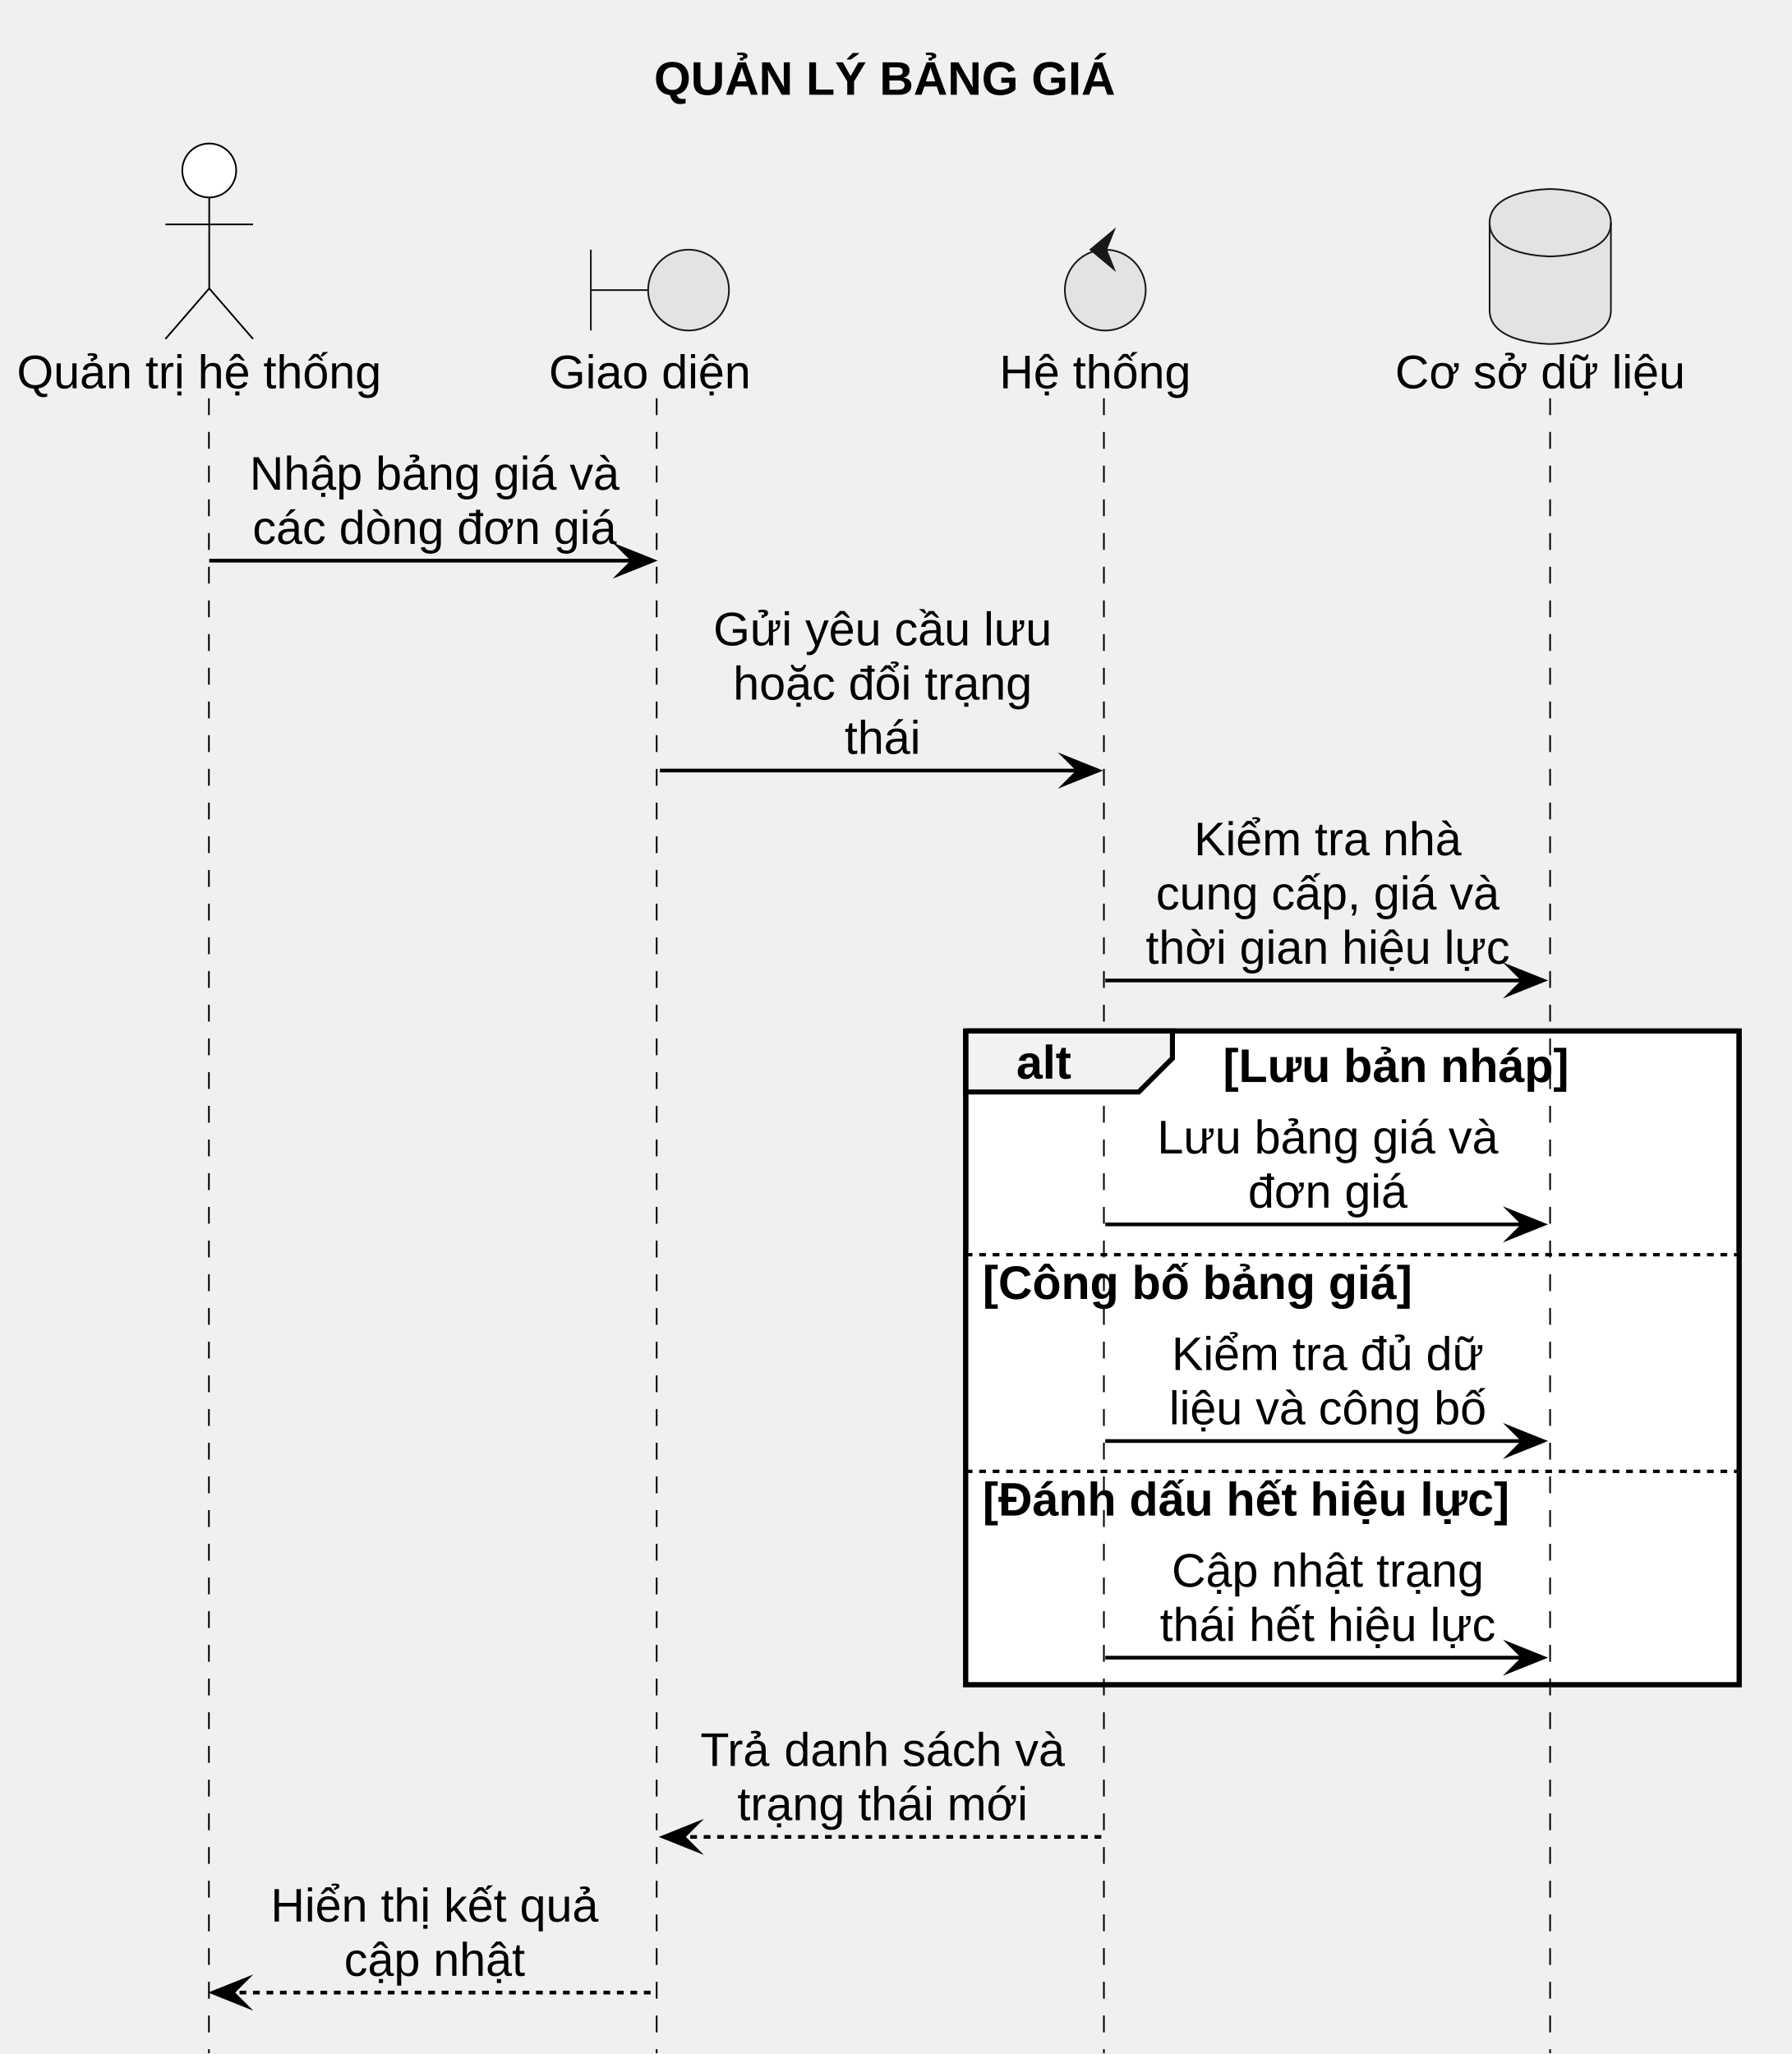
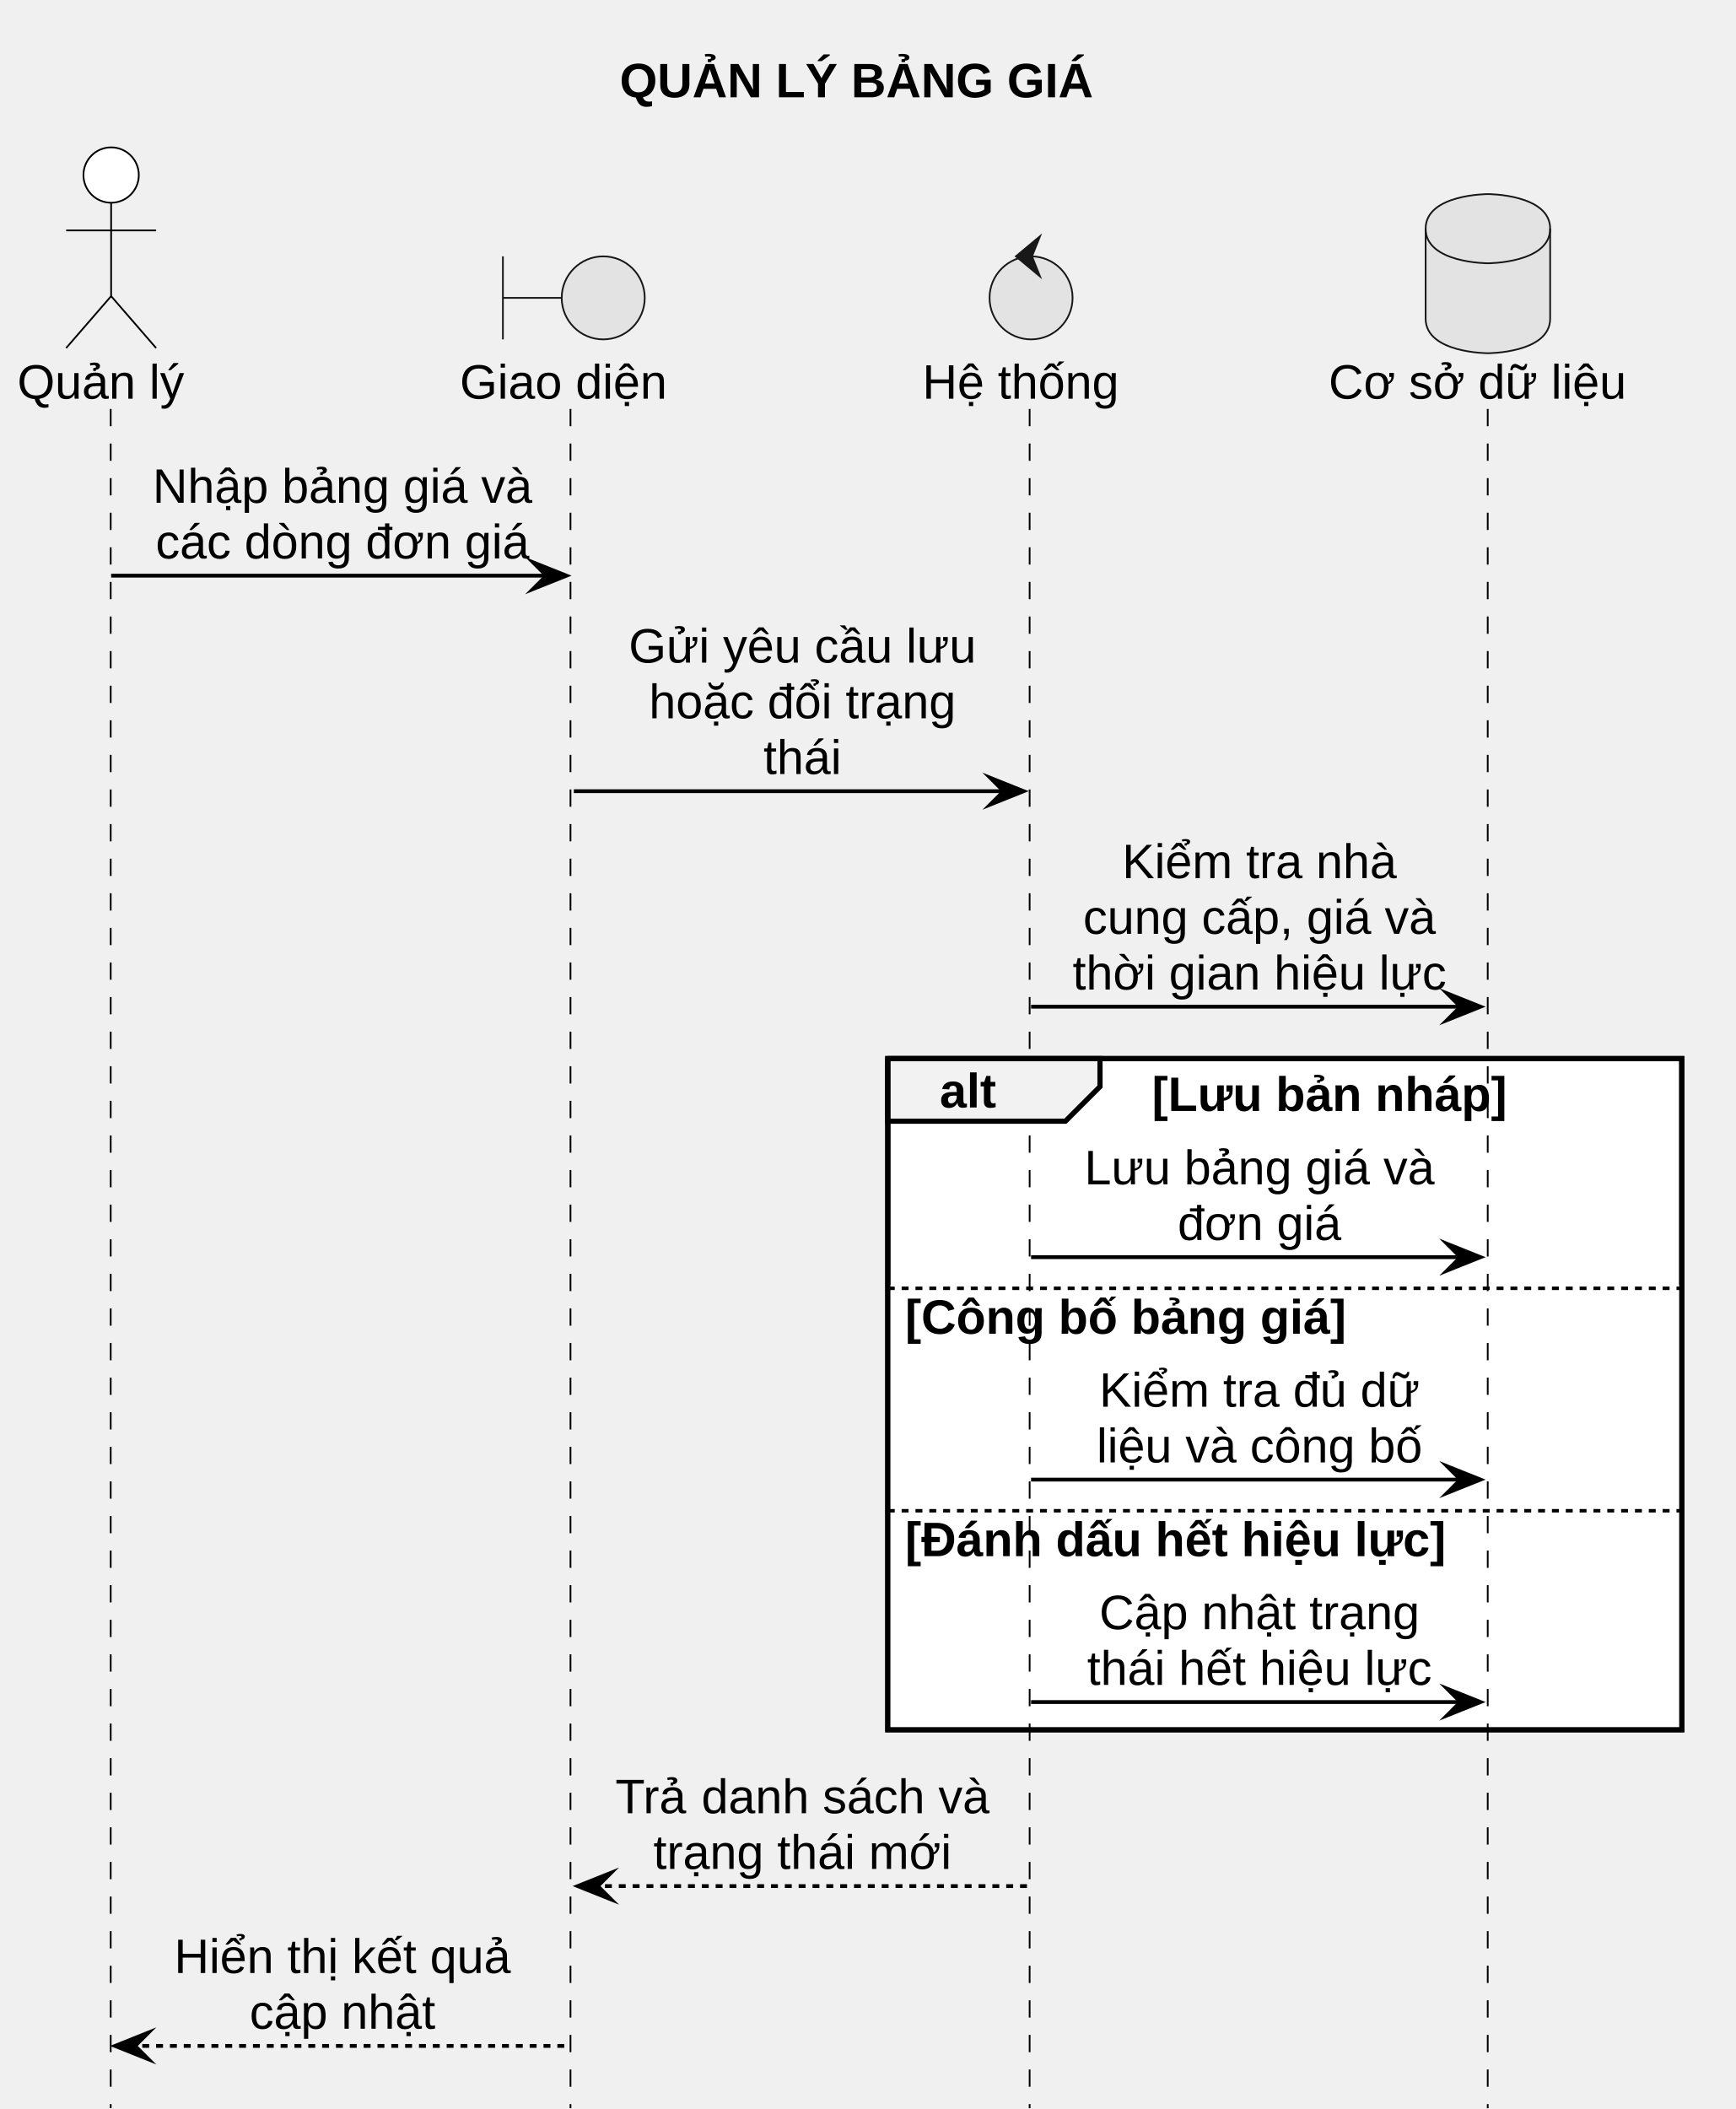
- <svg xmlns="http://www.w3.org/2000/svg" contentStyleType="text/css" data-diagram-type="SEQUENCE" height="1016.667px" preserveAspectRatio="none" style="width:886px;height:1016px;background:#FFFFFF;" version="1.1" viewBox="0 0 886 1016" width="886.667px" zoomAndPan="magnify">
+ <svg xmlns="http://www.w3.org/2000/svg" contentStyleType="text/css" data-diagram-type="SEQUENCE" height="1016.667px" preserveAspectRatio="none" style="width:836px;height:1016px;background:#FFFFFF;" version="1.1" viewBox="0 0 836 1016" width="836.667px" zoomAndPan="magnify">
  <defs />
  <g>
    <g class="title" data-source-line="2">
-       <text fill="#000000" font-family="Arial" font-size="23.333" font-weight="700" lengthAdjust="spacing" textLength="228.149" x="323.523" y="46.886">QUẢN LÝ BẢNG GIÁ</text>
+       <text fill="#000000" font-family="Arial" font-size="23.333" font-weight="700" lengthAdjust="spacing" textLength="228.149" x="298.549" y="46.886">QUẢN LÝ BẢNG GIÁ</text>
    </g>
-     <rect fill="#FFFFFF" height="323.31" style="stroke:#000000;stroke-width:2.5;" width="382.519" x="477.676" y="509.977" />
-     <rect fill="#FFFFFF" height="107.16" style="stroke:none;stroke-width:1.667;" width="382.519" x="477.676" y="618.968" />
-     <rect fill="#FFFFFF" height="107.16" style="stroke:none;stroke-width:1.667;" width="382.519" x="477.676" y="726.128" />
+     <rect fill="#FFFFFF" height="323.31" style="stroke:#000000;stroke-width:2.5;" width="382.519" x="427.728" y="509.977" />
+     <rect fill="#FFFFFF" height="107.16" style="stroke:none;stroke-width:1.667;" width="382.519" x="427.728" y="618.968" />
+     <rect fill="#FFFFFF" height="107.16" style="stroke:none;stroke-width:1.667;" width="382.519" x="427.728" y="726.128" />
    <g class="participant-lifeline" data-entity-uid="part1" data-qualified-name="Manager" data-source-line="4" id="part1-lifeline">
      <g>
-         <rect fill="#000000" fill-opacity="0" height="818.616" width="13.333" x="96.821" y="196.995" />
-         <line style="stroke:#000000;stroke-width:0.833;stroke-dasharray:8.333,8.333;" x1="103.333" x2="103.333" y1="196.995" y2="1015.612" />
+         <rect fill="#000000" fill-opacity="0" height="818.616" width="13.333" x="46.873" y="196.995" />
+         <line style="stroke:#000000;stroke-width:0.833;stroke-dasharray:8.333,8.333;" x1="53.333" x2="53.333" y1="196.995" y2="1015.612" />
      </g>
    </g>
    <g class="participant-lifeline" data-entity-uid="part2" data-qualified-name="UI" data-source-line="5" id="part2-lifeline">
      <g>
-         <rect fill="#000000" fill-opacity="0" height="818.616" width="13.333" x="319.74" y="196.995" />
-         <line style="stroke:#000000;stroke-width:0.833;stroke-dasharray:8.333,8.333;" x1="324.797" x2="324.797" y1="196.995" y2="1015.612" />
+         <rect fill="#000000" fill-opacity="0" height="818.616" width="13.333" x="269.792" y="196.995" />
+         <line style="stroke:#000000;stroke-width:0.833;stroke-dasharray:8.333,8.333;" x1="274.849" x2="274.849" y1="196.995" y2="1015.612" />
      </g>
    </g>
    <g class="participant-lifeline" data-entity-uid="part3" data-qualified-name="System" data-source-line="6" id="part3-lifeline">
      <g>
-         <rect fill="#000000" fill-opacity="0" height="818.616" width="13.333" x="540.026" y="196.995" />
-         <line style="stroke:#000000;stroke-width:0.833;stroke-dasharray:8.333,8.333;" x1="546.009" x2="546.009" y1="196.995" y2="1015.612" />
+         <rect fill="#000000" fill-opacity="0" height="818.616" width="13.333" x="490.078" y="196.995" />
+         <line style="stroke:#000000;stroke-width:0.833;stroke-dasharray:8.333,8.333;" x1="496.061" x2="496.061" y1="196.995" y2="1015.612" />
      </g>
    </g>
    <g class="participant-lifeline" data-entity-uid="part4" data-qualified-name="DB" data-source-line="7" id="part4-lifeline">
      <g>
-         <rect fill="#000000" fill-opacity="0" height="818.616" width="13.333" x="760.119" y="196.995" />
-         <line style="stroke:#000000;stroke-width:0.833;stroke-dasharray:8.333,8.333;" x1="766.709" x2="766.709" y1="196.995" y2="1015.612" />
+         <rect fill="#000000" fill-opacity="0" height="818.616" width="13.333" x="710.171" y="196.995" />
+         <line style="stroke:#000000;stroke-width:0.833;stroke-dasharray:8.333,8.333;" x1="716.761" x2="716.761" y1="196.995" y2="1015.612" />
      </g>
    </g>
    <g class="participant participant-head" data-entity-uid="part1" data-qualified-name="Manager" data-source-line="4" id="part1-head">
-       <text fill="#000000" font-family="Arial" font-size="23.333" lengthAdjust="spacing" textLength="180.309" x="8.333" y="192.051">Quản trị hệ thống</text>
-       <ellipse cx="103.488" cy="84.331" fill="#FFFFFF" rx="13.333" ry="13.333" style="stroke:#000000;stroke-width:0.833;" />
-       <path d="M103.488,97.664 L103.488,142.664 M81.821,110.998 L125.155,110.998 M103.488,142.664 L81.821,167.664 M103.488,142.664 L125.155,167.664" fill="none" style="stroke:#000000;stroke-width:0.833;" />
+       <text fill="#000000" font-family="Arial" font-size="23.333" lengthAdjust="spacing" textLength="80.413" x="8.333" y="192.051">Quản lý</text>
+       <ellipse cx="53.54" cy="84.331" fill="#FFFFFF" rx="13.333" ry="13.333" style="stroke:#000000;stroke-width:0.833;" />
+       <path d="M53.54,97.664 L53.54,142.664 M31.873,110.998 L75.207,110.998 M53.54,142.664 L31.873,167.664 M53.54,142.664 L75.207,167.664" fill="none" style="stroke:#000000;stroke-width:0.833;" />
    </g>
    <g class="participant participant-head" data-entity-uid="part2" data-qualified-name="UI" data-source-line="5" id="part2-head">
-       <text fill="#000000" font-family="Arial" font-size="23.333" lengthAdjust="spacing" textLength="99.884" x="271.464" y="192.051">Giao diện</text>
-       <path d="M292.24,123.498 L292.24,163.498 M292.24,143.498 L320.573,143.498" fill="none" style="stroke:#181818;stroke-width:0.833;" />
-       <ellipse cx="340.573" cy="143.498" fill="#E3E3E3" rx="20" ry="20" style="stroke:#181818;stroke-width:0.833;" />
+       <text fill="#000000" font-family="Arial" font-size="23.333" lengthAdjust="spacing" textLength="99.884" x="221.516" y="192.051">Giao diện</text>
+       <path d="M242.292,123.498 L242.292,163.498 M242.292,143.498 L270.625,143.498" fill="none" style="stroke:#181818;stroke-width:0.833;" />
+       <ellipse cx="290.625" cy="143.498" fill="#E3E3E3" rx="20" ry="20" style="stroke:#181818;stroke-width:0.833;" />
    </g>
    <g class="participant participant-head" data-entity-uid="part3" data-qualified-name="System" data-source-line="6" id="part3-head">
-       <text fill="#000000" font-family="Arial" font-size="23.333" lengthAdjust="spacing" textLength="94.701" x="494.342" y="192.051">Hệ thống</text>
-       <ellipse cx="546.693" cy="143.498" fill="#E3E3E3" rx="20" ry="20" style="stroke:#181818;stroke-width:0.833;" />
-       <polygon fill="#181818" points="540.026,123.498,550.026,115.164,546.693,123.498,550.026,131.831,540.026,123.498" style="stroke:#181818;stroke-width:1.667;stroke-linejoin:miter;stroke-miterlimit:10;" />
+       <text fill="#000000" font-family="Arial" font-size="23.333" lengthAdjust="spacing" textLength="94.701" x="444.394" y="192.051">Hệ thống</text>
+       <ellipse cx="496.745" cy="143.498" fill="#E3E3E3" rx="20" ry="20" style="stroke:#181818;stroke-width:0.833;" />
+       <polygon fill="#181818" points="490.078,123.498,500.078,115.164,496.745,123.498,500.078,131.831,490.078,123.498" style="stroke:#181818;stroke-width:1.667;stroke-linejoin:miter;stroke-miterlimit:10;" />
    </g>
    <g class="participant participant-head" data-entity-uid="part4" data-qualified-name="DB" data-source-line="7" id="part4-head">
-       <text fill="#000000" font-family="Arial" font-size="23.333" lengthAdjust="spacing" textLength="143.486" x="690.042" y="192.051">Cơ sở dữ liệu</text>
-       <path d="M736.785,110.164 C736.785,93.498 766.785,93.498 766.785,93.498 C766.785,93.498 796.785,93.498 796.785,110.164 L796.785,153.498 C796.785,170.164 766.785,170.164 766.785,170.164 C766.785,170.164 736.785,170.164 736.785,153.498 L736.785,110.164" fill="#E3E3E3" style="stroke:#181818;stroke-width:0.833;" />
-       <path d="M736.785,110.164 C736.785,126.831 766.785,126.831 766.785,126.831 C766.785,126.831 796.785,126.831 796.785,110.164" fill="none" style="stroke:#181818;stroke-width:0.833;" />
+       <text fill="#000000" font-family="Arial" font-size="23.333" lengthAdjust="spacing" textLength="143.486" x="640.094" y="192.051">Cơ sở dữ liệu</text>
+       <path d="M686.838,110.164 C686.838,93.498 716.838,93.498 716.838,93.498 C716.838,93.498 746.838,93.498 746.838,110.164 L746.838,153.498 C746.838,170.164 716.838,170.164 716.838,170.164 C716.838,170.164 686.838,170.164 686.838,153.498 L686.838,110.164" fill="#E3E3E3" style="stroke:#181818;stroke-width:0.833;" />
+       <path d="M686.838,110.164 C686.838,126.831 716.838,126.831 716.838,126.831 C716.838,126.831 746.838,126.831 746.838,110.164" fill="none" style="stroke:#181818;stroke-width:0.833;" />
    </g>
    <g class="message" data-entity-1="part1" data-entity-2="part2" data-source-line="9" id="msg1">
-       <polygon fill="#000000" points="306.406,270.658,323.073,277.324,306.406,283.991,313.073,277.324" style="stroke:#000000;stroke-width:1.667;stroke-linejoin:miter;stroke-miterlimit:10;" />
-       <line style="stroke:#000000;stroke-width:1.833;" x1="103.488" x2="316.406" y1="277.324" y2="277.324" />
-       <text fill="#000000" font-family="Arial" font-size="23.333" lengthAdjust="spacing" textLength="55.781" x="123.488" y="242.215">Nhập</text>
-       <text fill="#000000" font-family="Arial" font-size="23.333" lengthAdjust="spacing" textLength="6.483" x="179.269" y="242.215"> </text>
-       <text fill="#000000" font-family="Arial" font-size="23.333" lengthAdjust="spacing" textLength="51.908" x="185.752" y="242.215">bảng</text>
-       <text fill="#000000" font-family="Arial" font-size="23.333" lengthAdjust="spacing" textLength="6.483" x="237.66" y="242.215"> </text>
-       <text fill="#000000" font-family="Arial" font-size="23.333" lengthAdjust="spacing" textLength="31.138" x="244.142" y="242.215">giá</text>
-       <text fill="#000000" font-family="Arial" font-size="23.333" lengthAdjust="spacing" textLength="6.483" x="275.28" y="242.215"> </text>
-       <text fill="#000000" font-family="Arial" font-size="23.333" lengthAdjust="spacing" textLength="24.644" x="281.763" y="242.215">và</text>
-       <text fill="#000000" font-family="Arial" font-size="23.333" lengthAdjust="spacing" textLength="36.31" x="124.918" y="269.046">các</text>
-       <text fill="#000000" font-family="Arial" font-size="23.333" lengthAdjust="spacing" textLength="6.483" x="161.228" y="269.046"> </text>
-       <text fill="#000000" font-family="Arial" font-size="23.333" lengthAdjust="spacing" textLength="51.908" x="167.711" y="269.046">dòng</text>
-       <text fill="#000000" font-family="Arial" font-size="23.333" lengthAdjust="spacing" textLength="6.483" x="219.618" y="269.046"> </text>
-       <text fill="#000000" font-family="Arial" font-size="23.333" lengthAdjust="spacing" textLength="41.255" x="226.101" y="269.046">đơn</text>
-       <text fill="#000000" font-family="Arial" font-size="23.333" lengthAdjust="spacing" textLength="6.483" x="267.356" y="269.046"> </text>
-       <text fill="#000000" font-family="Arial" font-size="23.333" lengthAdjust="spacing" textLength="31.138" x="273.839" y="269.046">giá</text>
+       <polygon fill="#000000" points="256.458,270.658,273.125,277.324,256.458,283.991,263.125,277.324" style="stroke:#000000;stroke-width:1.667;stroke-linejoin:miter;stroke-miterlimit:10;" />
+       <line style="stroke:#000000;stroke-width:1.833;" x1="53.54" x2="266.458" y1="277.324" y2="277.324" />
+       <text fill="#000000" font-family="Arial" font-size="23.333" lengthAdjust="spacing" textLength="55.781" x="73.54" y="242.215">Nhập</text>
+       <text fill="#000000" font-family="Arial" font-size="23.333" lengthAdjust="spacing" textLength="6.483" x="129.321" y="242.215"> </text>
+       <text fill="#000000" font-family="Arial" font-size="23.333" lengthAdjust="spacing" textLength="51.908" x="135.804" y="242.215">bảng</text>
+       <text fill="#000000" font-family="Arial" font-size="23.333" lengthAdjust="spacing" textLength="6.483" x="187.712" y="242.215"> </text>
+       <text fill="#000000" font-family="Arial" font-size="23.333" lengthAdjust="spacing" textLength="31.138" x="194.194" y="242.215">giá</text>
+       <text fill="#000000" font-family="Arial" font-size="23.333" lengthAdjust="spacing" textLength="6.483" x="225.332" y="242.215"> </text>
+       <text fill="#000000" font-family="Arial" font-size="23.333" lengthAdjust="spacing" textLength="24.644" x="231.815" y="242.215">và</text>
+       <text fill="#000000" font-family="Arial" font-size="23.333" lengthAdjust="spacing" textLength="36.31" x="74.97" y="269.046">các</text>
+       <text fill="#000000" font-family="Arial" font-size="23.333" lengthAdjust="spacing" textLength="6.483" x="111.28" y="269.046"> </text>
+       <text fill="#000000" font-family="Arial" font-size="23.333" lengthAdjust="spacing" textLength="51.908" x="117.763" y="269.046">dòng</text>
+       <text fill="#000000" font-family="Arial" font-size="23.333" lengthAdjust="spacing" textLength="6.483" x="169.67" y="269.046"> </text>
+       <text fill="#000000" font-family="Arial" font-size="23.333" lengthAdjust="spacing" textLength="41.255" x="176.153" y="269.046">đơn</text>
+       <text fill="#000000" font-family="Arial" font-size="23.333" lengthAdjust="spacing" textLength="6.483" x="217.408" y="269.046"> </text>
+       <text fill="#000000" font-family="Arial" font-size="23.333" lengthAdjust="spacing" textLength="31.138" x="223.891" y="269.046">giá</text>
    </g>
    <g class="message" data-entity-1="part2" data-entity-2="part3" data-source-line="10" id="msg2">
-       <polygon fill="#000000" points="526.693,374.484,543.359,381.151,526.693,387.817,533.359,381.151" style="stroke:#000000;stroke-width:1.667;stroke-linejoin:miter;stroke-miterlimit:10;" />
-       <line style="stroke:#000000;stroke-width:1.833;" x1="326.406" x2="536.693" y1="381.151" y2="381.151" />
-       <text fill="#000000" font-family="Arial" font-size="23.333" lengthAdjust="spacing" textLength="38.953" x="352.838" y="319.211">Gửi</text>
-       <text fill="#000000" font-family="Arial" font-size="23.333" lengthAdjust="spacing" textLength="6.483" x="391.791" y="319.211"> </text>
-       <text fill="#000000" font-family="Arial" font-size="23.333" lengthAdjust="spacing" textLength="37.62" x="398.274" y="319.211">yêu</text>
-       <text fill="#000000" font-family="Arial" font-size="23.333" lengthAdjust="spacing" textLength="6.483" x="435.894" y="319.211"> </text>
-       <text fill="#000000" font-family="Arial" font-size="23.333" lengthAdjust="spacing" textLength="37.62" x="442.377" y="319.211">cầu</text>
-       <text fill="#000000" font-family="Arial" font-size="23.333" lengthAdjust="spacing" textLength="6.483" x="479.998" y="319.211"> </text>
-       <text fill="#000000" font-family="Arial" font-size="23.333" lengthAdjust="spacing" textLength="33.781" x="486.48" y="319.211">lưu</text>
-       <text fill="#000000" font-family="Arial" font-size="23.333" lengthAdjust="spacing" textLength="50.597" x="362.607" y="346.042">hoặc</text>
-       <text fill="#000000" font-family="Arial" font-size="23.333" lengthAdjust="spacing" textLength="6.483" x="413.205" y="346.042"> </text>
-       <text fill="#000000" font-family="Arial" font-size="23.333" lengthAdjust="spacing" textLength="31.138" x="419.688" y="346.042">đổi</text>
-       <text fill="#000000" font-family="Arial" font-size="23.333" lengthAdjust="spacing" textLength="6.483" x="450.825" y="346.042"> </text>
-       <text fill="#000000" font-family="Arial" font-size="23.333" lengthAdjust="spacing" textLength="53.184" x="457.308" y="346.042">trạng</text>
-       <text fill="#000000" font-family="Arial" font-size="23.333" lengthAdjust="spacing" textLength="37.62" x="417.739" y="372.873">thái</text>
+       <polygon fill="#000000" points="476.745,374.484,493.411,381.151,476.745,387.817,483.411,381.151" style="stroke:#000000;stroke-width:1.667;stroke-linejoin:miter;stroke-miterlimit:10;" />
+       <line style="stroke:#000000;stroke-width:1.833;" x1="276.458" x2="486.745" y1="381.151" y2="381.151" />
+       <text fill="#000000" font-family="Arial" font-size="23.333" lengthAdjust="spacing" textLength="38.953" x="302.89" y="319.211">Gửi</text>
+       <text fill="#000000" font-family="Arial" font-size="23.333" lengthAdjust="spacing" textLength="6.483" x="341.843" y="319.211"> </text>
+       <text fill="#000000" font-family="Arial" font-size="23.333" lengthAdjust="spacing" textLength="37.62" x="348.326" y="319.211">yêu</text>
+       <text fill="#000000" font-family="Arial" font-size="23.333" lengthAdjust="spacing" textLength="6.483" x="385.947" y="319.211"> </text>
+       <text fill="#000000" font-family="Arial" font-size="23.333" lengthAdjust="spacing" textLength="37.62" x="392.429" y="319.211">cầu</text>
+       <text fill="#000000" font-family="Arial" font-size="23.333" lengthAdjust="spacing" textLength="6.483" x="430.05" y="319.211"> </text>
+       <text fill="#000000" font-family="Arial" font-size="23.333" lengthAdjust="spacing" textLength="33.781" x="436.532" y="319.211">lưu</text>
+       <text fill="#000000" font-family="Arial" font-size="23.333" lengthAdjust="spacing" textLength="50.597" x="312.659" y="346.042">hoặc</text>
+       <text fill="#000000" font-family="Arial" font-size="23.333" lengthAdjust="spacing" textLength="6.483" x="363.257" y="346.042"> </text>
+       <text fill="#000000" font-family="Arial" font-size="23.333" lengthAdjust="spacing" textLength="31.138" x="369.74" y="346.042">đổi</text>
+       <text fill="#000000" font-family="Arial" font-size="23.333" lengthAdjust="spacing" textLength="6.483" x="400.877" y="346.042"> </text>
+       <text fill="#000000" font-family="Arial" font-size="23.333" lengthAdjust="spacing" textLength="53.184" x="407.36" y="346.042">trạng</text>
+       <text fill="#000000" font-family="Arial" font-size="23.333" lengthAdjust="spacing" textLength="37.62" x="367.791" y="372.873">thái</text>
    </g>
    <g class="message" data-entity-1="part3" data-entity-2="part4" data-source-line="11" id="msg3">
-       <polygon fill="#000000" points="746.785,478.31,763.452,484.977,746.785,491.644,753.452,484.977" style="stroke:#000000;stroke-width:1.667;stroke-linejoin:miter;stroke-miterlimit:10;" />
-       <line style="stroke:#000000;stroke-width:1.833;" x1="546.693" x2="756.785" y1="484.977" y2="484.977" />
-       <text fill="#000000" font-family="Arial" font-size="23.333" lengthAdjust="spacing" textLength="53.161" x="590.596" y="423.037">Kiểm</text>
-       <text fill="#000000" font-family="Arial" font-size="23.333" lengthAdjust="spacing" textLength="6.483" x="643.756" y="423.037"> </text>
-       <text fill="#000000" font-family="Arial" font-size="23.333" lengthAdjust="spacing" textLength="27.23" x="650.239" y="423.037">tra</text>
-       <text fill="#000000" font-family="Arial" font-size="23.333" lengthAdjust="spacing" textLength="6.483" x="677.469" y="423.037"> </text>
-       <text fill="#000000" font-family="Arial" font-size="23.333" lengthAdjust="spacing" textLength="38.931" x="683.952" y="423.037">nhà</text>
-       <text fill="#000000" font-family="Arial" font-size="23.333" lengthAdjust="spacing" textLength="50.597" x="571.774" y="449.868">cung</text>
-       <text fill="#000000" font-family="Arial" font-size="23.333" lengthAdjust="spacing" textLength="6.483" x="622.371" y="449.868"> </text>
-       <text fill="#000000" font-family="Arial" font-size="23.333" lengthAdjust="spacing" textLength="44.103" x="628.854" y="449.868">cấp,</text>
-       <text fill="#000000" font-family="Arial" font-size="23.333" lengthAdjust="spacing" textLength="6.483" x="672.957" y="449.868"> </text>
-       <text fill="#000000" font-family="Arial" font-size="23.333" lengthAdjust="spacing" textLength="31.138" x="679.44" y="449.868">giá</text>
-       <text fill="#000000" font-family="Arial" font-size="23.333" lengthAdjust="spacing" textLength="6.483" x="710.578" y="449.868"> </text>
-       <text fill="#000000" font-family="Arial" font-size="23.333" lengthAdjust="spacing" textLength="24.644" x="717.061" y="449.868">và</text>
-       <text fill="#000000" font-family="Arial" font-size="23.333" lengthAdjust="spacing" textLength="39.945" x="566.693" y="476.699">thời</text>
-       <text fill="#000000" font-family="Arial" font-size="23.333" lengthAdjust="spacing" textLength="6.483" x="606.637" y="476.699"> </text>
-       <text fill="#000000" font-family="Arial" font-size="23.333" lengthAdjust="spacing" textLength="44.115" x="613.12" y="476.699">gian</text>
-       <text fill="#000000" font-family="Arial" font-size="23.333" lengthAdjust="spacing" textLength="6.483" x="657.235" y="476.699"> </text>
-       <text fill="#000000" font-family="Arial" font-size="23.333" lengthAdjust="spacing" textLength="44.115" x="663.717" y="476.699">hiệu</text>
-       <text fill="#000000" font-family="Arial" font-size="23.333" lengthAdjust="spacing" textLength="6.483" x="707.832" y="476.699"> </text>
-       <text fill="#000000" font-family="Arial" font-size="23.333" lengthAdjust="spacing" textLength="32.471" x="714.315" y="476.699">lực</text>
+       <polygon fill="#000000" points="696.838,478.31,713.504,484.977,696.838,491.644,703.504,484.977" style="stroke:#000000;stroke-width:1.667;stroke-linejoin:miter;stroke-miterlimit:10;" />
+       <line style="stroke:#000000;stroke-width:1.833;" x1="496.745" x2="706.838" y1="484.977" y2="484.977" />
+       <text fill="#000000" font-family="Arial" font-size="23.333" lengthAdjust="spacing" textLength="53.161" x="540.648" y="423.037">Kiểm</text>
+       <text fill="#000000" font-family="Arial" font-size="23.333" lengthAdjust="spacing" textLength="6.483" x="593.809" y="423.037"> </text>
+       <text fill="#000000" font-family="Arial" font-size="23.333" lengthAdjust="spacing" textLength="27.23" x="600.291" y="423.037">tra</text>
+       <text fill="#000000" font-family="Arial" font-size="23.333" lengthAdjust="spacing" textLength="6.483" x="627.521" y="423.037"> </text>
+       <text fill="#000000" font-family="Arial" font-size="23.333" lengthAdjust="spacing" textLength="38.931" x="634.004" y="423.037">nhà</text>
+       <text fill="#000000" font-family="Arial" font-size="23.333" lengthAdjust="spacing" textLength="50.597" x="521.826" y="449.868">cung</text>
+       <text fill="#000000" font-family="Arial" font-size="23.333" lengthAdjust="spacing" textLength="6.483" x="572.423" y="449.868"> </text>
+       <text fill="#000000" font-family="Arial" font-size="23.333" lengthAdjust="spacing" textLength="44.103" x="578.906" y="449.868">cấp,</text>
+       <text fill="#000000" font-family="Arial" font-size="23.333" lengthAdjust="spacing" textLength="6.483" x="623.009" y="449.868"> </text>
+       <text fill="#000000" font-family="Arial" font-size="23.333" lengthAdjust="spacing" textLength="31.138" x="629.492" y="449.868">giá</text>
+       <text fill="#000000" font-family="Arial" font-size="23.333" lengthAdjust="spacing" textLength="6.483" x="660.63" y="449.868"> </text>
+       <text fill="#000000" font-family="Arial" font-size="23.333" lengthAdjust="spacing" textLength="24.644" x="667.113" y="449.868">và</text>
+       <text fill="#000000" font-family="Arial" font-size="23.333" lengthAdjust="spacing" textLength="39.945" x="516.745" y="476.699">thời</text>
+       <text fill="#000000" font-family="Arial" font-size="23.333" lengthAdjust="spacing" textLength="6.483" x="556.689" y="476.699"> </text>
+       <text fill="#000000" font-family="Arial" font-size="23.333" lengthAdjust="spacing" textLength="44.115" x="563.172" y="476.699">gian</text>
+       <text fill="#000000" font-family="Arial" font-size="23.333" lengthAdjust="spacing" textLength="6.483" x="607.287" y="476.699"> </text>
+       <text fill="#000000" font-family="Arial" font-size="23.333" lengthAdjust="spacing" textLength="44.115" x="613.769" y="476.699">hiệu</text>
+       <text fill="#000000" font-family="Arial" font-size="23.333" lengthAdjust="spacing" textLength="6.483" x="657.884" y="476.699"> </text>
+       <text fill="#000000" font-family="Arial" font-size="23.333" lengthAdjust="spacing" textLength="32.471" x="664.367" y="476.699">lực</text>
    </g>
-     <path d="M477.676,509.977 L579.906,509.977 L579.906,523.475 L563.239,540.142 L477.676,540.142 L477.676,509.977" fill="#F2F2F2" style="stroke:#000000;stroke-width:2.5;" />
-     <rect fill="none" height="323.31" style="stroke:#000000;stroke-width:2.5;" width="382.519" x="477.676" y="509.977" />
-     <text fill="#000000" font-family="Arial" font-size="23.333" font-weight="700" lengthAdjust="spacing" textLength="27.23" x="502.676" y="533.53">alt</text>
-     <text fill="#000000" font-family="Arial" font-size="23.333" font-weight="700" lengthAdjust="spacing" textLength="171.126" x="604.906" y="535.197">[Lưu bản nháp]</text>
+     <path d="M427.728,509.977 L529.958,509.977 L529.958,523.475 L513.291,540.142 L427.728,540.142 L427.728,509.977" fill="#F2F2F2" style="stroke:#000000;stroke-width:2.5;" />
+     <rect fill="none" height="323.31" style="stroke:#000000;stroke-width:2.5;" width="382.519" x="427.728" y="509.977" />
+     <text fill="#000000" font-family="Arial" font-size="23.333" font-weight="700" lengthAdjust="spacing" textLength="27.23" x="452.728" y="533.53">alt</text>
+     <text fill="#000000" font-family="Arial" font-size="23.333" font-weight="700" lengthAdjust="spacing" textLength="171.126" x="554.958" y="535.197">[Lưu bản nháp]</text>
    <g class="message" data-entity-1="part3" data-entity-2="part4" data-source-line="14" id="msg4">
-       <polygon fill="#000000" points="746.785,598.968,763.452,605.635,746.785,612.301,753.452,605.635" style="stroke:#000000;stroke-width:1.667;stroke-linejoin:miter;stroke-miterlimit:10;" />
-       <line style="stroke:#000000;stroke-width:1.833;" x1="546.693" x2="756.785" y1="605.635" y2="605.635" />
-       <text fill="#000000" font-family="Arial" font-size="23.333" lengthAdjust="spacing" textLength="41.574" x="572.384" y="570.526">Lưu</text>
-       <text fill="#000000" font-family="Arial" font-size="23.333" lengthAdjust="spacing" textLength="6.483" x="613.957" y="570.526"> </text>
-       <text fill="#000000" font-family="Arial" font-size="23.333" lengthAdjust="spacing" textLength="51.908" x="620.44" y="570.526">bảng</text>
-       <text fill="#000000" font-family="Arial" font-size="23.333" lengthAdjust="spacing" textLength="6.483" x="672.348" y="570.526"> </text>
-       <text fill="#000000" font-family="Arial" font-size="23.333" lengthAdjust="spacing" textLength="31.138" x="678.831" y="570.526">giá</text>
-       <text fill="#000000" font-family="Arial" font-size="23.333" lengthAdjust="spacing" textLength="6.483" x="709.968" y="570.526"> </text>
-       <text fill="#000000" font-family="Arial" font-size="23.333" lengthAdjust="spacing" textLength="24.644" x="716.451" y="570.526">và</text>
-       <text fill="#000000" font-family="Arial" font-size="23.333" lengthAdjust="spacing" textLength="41.255" x="617.301" y="597.357">đơn</text>
-       <text fill="#000000" font-family="Arial" font-size="23.333" lengthAdjust="spacing" textLength="6.483" x="658.556" y="597.357"> </text>
-       <text fill="#000000" font-family="Arial" font-size="23.333" lengthAdjust="spacing" textLength="31.138" x="665.039" y="597.357">giá</text>
+       <polygon fill="#000000" points="696.838,598.968,713.504,605.635,696.838,612.301,703.504,605.635" style="stroke:#000000;stroke-width:1.667;stroke-linejoin:miter;stroke-miterlimit:10;" />
+       <line style="stroke:#000000;stroke-width:1.833;" x1="496.745" x2="706.838" y1="605.635" y2="605.635" />
+       <text fill="#000000" font-family="Arial" font-size="23.333" lengthAdjust="spacing" textLength="41.574" x="522.436" y="570.526">Lưu</text>
+       <text fill="#000000" font-family="Arial" font-size="23.333" lengthAdjust="spacing" textLength="6.483" x="564.01" y="570.526"> </text>
+       <text fill="#000000" font-family="Arial" font-size="23.333" lengthAdjust="spacing" textLength="51.908" x="570.492" y="570.526">bảng</text>
+       <text fill="#000000" font-family="Arial" font-size="23.333" lengthAdjust="spacing" textLength="6.483" x="622.4" y="570.526"> </text>
+       <text fill="#000000" font-family="Arial" font-size="23.333" lengthAdjust="spacing" textLength="31.138" x="628.883" y="570.526">giá</text>
+       <text fill="#000000" font-family="Arial" font-size="23.333" lengthAdjust="spacing" textLength="6.483" x="660.02" y="570.526"> </text>
+       <text fill="#000000" font-family="Arial" font-size="23.333" lengthAdjust="spacing" textLength="24.644" x="666.503" y="570.526">và</text>
+       <text fill="#000000" font-family="Arial" font-size="23.333" lengthAdjust="spacing" textLength="41.255" x="567.354" y="597.357">đơn</text>
+       <text fill="#000000" font-family="Arial" font-size="23.333" lengthAdjust="spacing" textLength="6.483" x="608.608" y="597.357"> </text>
+       <text fill="#000000" font-family="Arial" font-size="23.333" lengthAdjust="spacing" textLength="31.138" x="615.091" y="597.357">giá</text>
    </g>
-     <line style="stroke:#000000;stroke-width:1.667;stroke-dasharray:3.333,3.333;" x1="477.676" x2="860.195" y1="620.635" y2="620.635" />
-     <text fill="#000000" font-family="Arial" font-size="23.333" font-weight="700" lengthAdjust="spacing" textLength="212.552" x="486.009" y="642.521">[Công bố bảng giá]</text>
+     <line style="stroke:#000000;stroke-width:1.667;stroke-dasharray:3.333,3.333;" x1="427.728" x2="810.247" y1="620.635" y2="620.635" />
+     <text fill="#000000" font-family="Arial" font-size="23.333" font-weight="700" lengthAdjust="spacing" textLength="212.552" x="436.061" y="642.521">[Công bố bảng giá]</text>
    <g class="message" data-entity-1="part3" data-entity-2="part4" data-source-line="16" id="msg5">
-       <polygon fill="#000000" points="746.785,706.128,763.452,712.795,746.785,719.461,753.452,712.795" style="stroke:#000000;stroke-width:1.667;stroke-linejoin:miter;stroke-miterlimit:10;" />
-       <line style="stroke:#000000;stroke-width:1.833;" x1="546.693" x2="756.785" y1="712.795" y2="712.795" />
-       <text fill="#000000" font-family="Arial" font-size="23.333" lengthAdjust="spacing" textLength="53.161" x="579.544" y="677.686">Kiểm</text>
-       <text fill="#000000" font-family="Arial" font-size="23.333" lengthAdjust="spacing" textLength="6.483" x="632.705" y="677.686"> </text>
-       <text fill="#000000" font-family="Arial" font-size="23.333" lengthAdjust="spacing" textLength="27.23" x="639.188" y="677.686">tra</text>
-       <text fill="#000000" font-family="Arial" font-size="23.333" lengthAdjust="spacing" textLength="6.483" x="666.418" y="677.686"> </text>
-       <text fill="#000000" font-family="Arial" font-size="23.333" lengthAdjust="spacing" textLength="25.954" x="672.9" y="677.686">đủ</text>
-       <text fill="#000000" font-family="Arial" font-size="23.333" lengthAdjust="spacing" textLength="6.483" x="698.854" y="677.686"> </text>
-       <text fill="#000000" font-family="Arial" font-size="23.333" lengthAdjust="spacing" textLength="28.597" x="705.337" y="677.686">dữ</text>
-       <text fill="#000000" font-family="Arial" font-size="23.333" lengthAdjust="spacing" textLength="36.322" x="578.257" y="704.517">liệu</text>
-       <text fill="#000000" font-family="Arial" font-size="23.333" lengthAdjust="spacing" textLength="6.483" x="614.578" y="704.517"> </text>
-       <text fill="#000000" font-family="Arial" font-size="23.333" lengthAdjust="spacing" textLength="24.644" x="621.061" y="704.517">và</text>
-       <text fill="#000000" font-family="Arial" font-size="23.333" lengthAdjust="spacing" textLength="6.483" x="645.705" y="704.517"> </text>
-       <text fill="#000000" font-family="Arial" font-size="23.333" lengthAdjust="spacing" textLength="50.597" x="652.188" y="704.517">công</text>
-       <text fill="#000000" font-family="Arial" font-size="23.333" lengthAdjust="spacing" textLength="6.483" x="702.785" y="704.517"> </text>
-       <text fill="#000000" font-family="Arial" font-size="23.333" lengthAdjust="spacing" textLength="25.954" x="709.268" y="704.517">bố</text>
+       <polygon fill="#000000" points="696.838,706.128,713.504,712.795,696.838,719.461,703.504,712.795" style="stroke:#000000;stroke-width:1.667;stroke-linejoin:miter;stroke-miterlimit:10;" />
+       <line style="stroke:#000000;stroke-width:1.833;" x1="496.745" x2="706.838" y1="712.795" y2="712.795" />
+       <text fill="#000000" font-family="Arial" font-size="23.333" lengthAdjust="spacing" textLength="53.161" x="529.596" y="677.686">Kiểm</text>
+       <text fill="#000000" font-family="Arial" font-size="23.333" lengthAdjust="spacing" textLength="6.483" x="582.757" y="677.686"> </text>
+       <text fill="#000000" font-family="Arial" font-size="23.333" lengthAdjust="spacing" textLength="27.23" x="589.24" y="677.686">tra</text>
+       <text fill="#000000" font-family="Arial" font-size="23.333" lengthAdjust="spacing" textLength="6.483" x="616.47" y="677.686"> </text>
+       <text fill="#000000" font-family="Arial" font-size="23.333" lengthAdjust="spacing" textLength="25.954" x="622.952" y="677.686">đủ</text>
+       <text fill="#000000" font-family="Arial" font-size="23.333" lengthAdjust="spacing" textLength="6.483" x="648.906" y="677.686"> </text>
+       <text fill="#000000" font-family="Arial" font-size="23.333" lengthAdjust="spacing" textLength="28.597" x="655.389" y="677.686">dữ</text>
+       <text fill="#000000" font-family="Arial" font-size="23.333" lengthAdjust="spacing" textLength="36.322" x="528.309" y="704.517">liệu</text>
+       <text fill="#000000" font-family="Arial" font-size="23.333" lengthAdjust="spacing" textLength="6.483" x="564.63" y="704.517"> </text>
+       <text fill="#000000" font-family="Arial" font-size="23.333" lengthAdjust="spacing" textLength="24.644" x="571.113" y="704.517">và</text>
+       <text fill="#000000" font-family="Arial" font-size="23.333" lengthAdjust="spacing" textLength="6.483" x="595.757" y="704.517"> </text>
+       <text fill="#000000" font-family="Arial" font-size="23.333" lengthAdjust="spacing" textLength="50.597" x="602.24" y="704.517">công</text>
+       <text fill="#000000" font-family="Arial" font-size="23.333" lengthAdjust="spacing" textLength="6.483" x="652.837" y="704.517"> </text>
+       <text fill="#000000" font-family="Arial" font-size="23.333" lengthAdjust="spacing" textLength="25.954" x="659.32" y="704.517">bố</text>
    </g>
-     <line style="stroke:#000000;stroke-width:1.667;stroke-dasharray:3.333,3.333;" x1="477.676" x2="860.195" y1="727.795" y2="727.795" />
-     <text fill="#000000" font-family="Arial" font-size="23.333" font-weight="700" lengthAdjust="spacing" textLength="260.609" x="486.009" y="749.681">[Đánh dấu hết hiệu lực]</text>
+     <line style="stroke:#000000;stroke-width:1.667;stroke-dasharray:3.333,3.333;" x1="427.728" x2="810.247" y1="727.795" y2="727.795" />
+     <text fill="#000000" font-family="Arial" font-size="23.333" font-weight="700" lengthAdjust="spacing" textLength="260.609" x="436.061" y="749.681">[Đánh dấu hết hiệu lực]</text>
    <g class="message" data-entity-1="part3" data-entity-2="part4" data-source-line="18" id="msg6">
-       <polygon fill="#000000" points="746.785,813.288,763.452,819.954,746.785,826.621,753.452,819.954" style="stroke:#000000;stroke-width:1.667;stroke-linejoin:miter;stroke-miterlimit:10;" />
-       <line style="stroke:#000000;stroke-width:1.833;" x1="546.693" x2="756.785" y1="819.954" y2="819.954" />
-       <text fill="#000000" font-family="Arial" font-size="23.333" lengthAdjust="spacing" textLength="42.804" x="579.556" y="784.845">Cập</text>
-       <text fill="#000000" font-family="Arial" font-size="23.333" lengthAdjust="spacing" textLength="6.483" x="622.36" y="784.845"> </text>
-       <text fill="#000000" font-family="Arial" font-size="23.333" lengthAdjust="spacing" textLength="45.413" x="628.843" y="784.845">nhật</text>
-       <text fill="#000000" font-family="Arial" font-size="23.333" lengthAdjust="spacing" textLength="6.483" x="674.256" y="784.845"> </text>
-       <text fill="#000000" font-family="Arial" font-size="23.333" lengthAdjust="spacing" textLength="53.184" x="680.739" y="784.845">trạng</text>
-       <text fill="#000000" font-family="Arial" font-size="23.333" lengthAdjust="spacing" textLength="37.62" x="573.694" y="811.676">thái</text>
-       <text fill="#000000" font-family="Arial" font-size="23.333" lengthAdjust="spacing" textLength="6.483" x="611.314" y="811.676"> </text>
-       <text fill="#000000" font-family="Arial" font-size="23.333" lengthAdjust="spacing" textLength="32.437" x="617.797" y="811.676">hết</text>
-       <text fill="#000000" font-family="Arial" font-size="23.333" lengthAdjust="spacing" textLength="6.483" x="650.234" y="811.676"> </text>
-       <text fill="#000000" font-family="Arial" font-size="23.333" lengthAdjust="spacing" textLength="44.115" x="656.716" y="811.676">hiệu</text>
-       <text fill="#000000" font-family="Arial" font-size="23.333" lengthAdjust="spacing" textLength="6.483" x="700.831" y="811.676"> </text>
-       <text fill="#000000" font-family="Arial" font-size="23.333" lengthAdjust="spacing" textLength="32.471" x="707.314" y="811.676">lực</text>
+       <polygon fill="#000000" points="696.838,813.288,713.504,819.954,696.838,826.621,703.504,819.954" style="stroke:#000000;stroke-width:1.667;stroke-linejoin:miter;stroke-miterlimit:10;" />
+       <line style="stroke:#000000;stroke-width:1.833;" x1="496.745" x2="706.838" y1="819.954" y2="819.954" />
+       <text fill="#000000" font-family="Arial" font-size="23.333" lengthAdjust="spacing" textLength="42.804" x="529.608" y="784.845">Cập</text>
+       <text fill="#000000" font-family="Arial" font-size="23.333" lengthAdjust="spacing" textLength="6.483" x="572.412" y="784.845"> </text>
+       <text fill="#000000" font-family="Arial" font-size="23.333" lengthAdjust="spacing" textLength="45.413" x="578.895" y="784.845">nhật</text>
+       <text fill="#000000" font-family="Arial" font-size="23.333" lengthAdjust="spacing" textLength="6.483" x="624.308" y="784.845"> </text>
+       <text fill="#000000" font-family="Arial" font-size="23.333" lengthAdjust="spacing" textLength="53.184" x="630.791" y="784.845">trạng</text>
+       <text fill="#000000" font-family="Arial" font-size="23.333" lengthAdjust="spacing" textLength="37.62" x="523.746" y="811.676">thái</text>
+       <text fill="#000000" font-family="Arial" font-size="23.333" lengthAdjust="spacing" textLength="6.483" x="561.366" y="811.676"> </text>
+       <text fill="#000000" font-family="Arial" font-size="23.333" lengthAdjust="spacing" textLength="32.437" x="567.849" y="811.676">hết</text>
+       <text fill="#000000" font-family="Arial" font-size="23.333" lengthAdjust="spacing" textLength="6.483" x="600.286" y="811.676"> </text>
+       <text fill="#000000" font-family="Arial" font-size="23.333" lengthAdjust="spacing" textLength="44.115" x="606.768" y="811.676">hiệu</text>
+       <text fill="#000000" font-family="Arial" font-size="23.333" lengthAdjust="spacing" textLength="6.483" x="650.883" y="811.676"> </text>
+       <text fill="#000000" font-family="Arial" font-size="23.333" lengthAdjust="spacing" textLength="32.471" x="657.366" y="811.676">lực</text>
    </g>
    <g class="message" data-entity-1="part3" data-entity-2="part2" data-source-line="20" id="msg7">
-       <polygon fill="#000000" points="344.74,901.95,328.073,908.616,344.74,915.283,338.073,908.616" style="stroke:#000000;stroke-width:1.667;stroke-linejoin:miter;stroke-miterlimit:10;" />
-       <line style="stroke:#000000;stroke-width:1.833;stroke-dasharray:3.333,3.333;" x1="334.74" x2="545.026" y1="908.616" y2="908.616" />
-       <text fill="#000000" font-family="Arial" font-size="23.333" lengthAdjust="spacing" textLength="35" x="346.406" y="873.508">Trả</text>
-       <text fill="#000000" font-family="Arial" font-size="23.333" lengthAdjust="spacing" textLength="6.483" x="381.406" y="873.508"> </text>
-       <text fill="#000000" font-family="Arial" font-size="23.333" lengthAdjust="spacing" textLength="51.908" x="387.889" y="873.508">danh</text>
-       <text fill="#000000" font-family="Arial" font-size="23.333" lengthAdjust="spacing" textLength="6.483" x="439.796" y="873.508"> </text>
-       <text fill="#000000" font-family="Arial" font-size="23.333" lengthAdjust="spacing" textLength="49.287" x="446.279" y="873.508">sách</text>
-       <text fill="#000000" font-family="Arial" font-size="23.333" lengthAdjust="spacing" textLength="6.483" x="495.566" y="873.508"> </text>
-       <text fill="#000000" font-family="Arial" font-size="23.333" lengthAdjust="spacing" textLength="24.644" x="502.049" y="873.508">và</text>
-       <text fill="#000000" font-family="Arial" font-size="23.333" lengthAdjust="spacing" textLength="53.184" x="364.704" y="900.338">trạng</text>
-       <text fill="#000000" font-family="Arial" font-size="23.333" lengthAdjust="spacing" textLength="6.483" x="417.887" y="900.338"> </text>
-       <text fill="#000000" font-family="Arial" font-size="23.333" lengthAdjust="spacing" textLength="37.62" x="424.37" y="900.338">thái</text>
-       <text fill="#000000" font-family="Arial" font-size="23.333" lengthAdjust="spacing" textLength="6.483" x="461.991" y="900.338"> </text>
-       <text fill="#000000" font-family="Arial" font-size="23.333" lengthAdjust="spacing" textLength="39.922" x="468.473" y="900.338">mới</text>
+       <polygon fill="#000000" points="294.792,901.95,278.125,908.616,294.792,915.283,288.125,908.616" style="stroke:#000000;stroke-width:1.667;stroke-linejoin:miter;stroke-miterlimit:10;" />
+       <line style="stroke:#000000;stroke-width:1.833;stroke-dasharray:3.333,3.333;" x1="284.792" x2="495.078" y1="908.616" y2="908.616" />
+       <text fill="#000000" font-family="Arial" font-size="23.333" lengthAdjust="spacing" textLength="35" x="296.458" y="873.508">Trả</text>
+       <text fill="#000000" font-family="Arial" font-size="23.333" lengthAdjust="spacing" textLength="6.483" x="331.458" y="873.508"> </text>
+       <text fill="#000000" font-family="Arial" font-size="23.333" lengthAdjust="spacing" textLength="51.908" x="337.941" y="873.508">danh</text>
+       <text fill="#000000" font-family="Arial" font-size="23.333" lengthAdjust="spacing" textLength="6.483" x="389.849" y="873.508"> </text>
+       <text fill="#000000" font-family="Arial" font-size="23.333" lengthAdjust="spacing" textLength="49.287" x="396.331" y="873.508">sách</text>
+       <text fill="#000000" font-family="Arial" font-size="23.333" lengthAdjust="spacing" textLength="6.483" x="445.618" y="873.508"> </text>
+       <text fill="#000000" font-family="Arial" font-size="23.333" lengthAdjust="spacing" textLength="24.644" x="452.101" y="873.508">và</text>
+       <text fill="#000000" font-family="Arial" font-size="23.333" lengthAdjust="spacing" textLength="53.184" x="314.756" y="900.338">trạng</text>
+       <text fill="#000000" font-family="Arial" font-size="23.333" lengthAdjust="spacing" textLength="6.483" x="367.94" y="900.338"> </text>
+       <text fill="#000000" font-family="Arial" font-size="23.333" lengthAdjust="spacing" textLength="37.62" x="374.422" y="900.338">thái</text>
+       <text fill="#000000" font-family="Arial" font-size="23.333" lengthAdjust="spacing" textLength="6.483" x="412.043" y="900.338"> </text>
+       <text fill="#000000" font-family="Arial" font-size="23.333" lengthAdjust="spacing" textLength="39.922" x="418.525" y="900.338">mới</text>
    </g>
    <g class="message" data-entity-1="part2" data-entity-2="part1" data-source-line="21" id="msg8">
-       <polygon fill="#000000" points="121.821,978.945,105.155,985.612,121.821,992.279,115.155,985.612" style="stroke:#000000;stroke-width:1.667;stroke-linejoin:miter;stroke-miterlimit:10;" />
-       <line style="stroke:#000000;stroke-width:1.833;stroke-dasharray:3.333,3.333;" x1="111.821" x2="324.74" y1="985.612" y2="985.612" />
-       <text fill="#000000" font-family="Arial" font-size="23.333" lengthAdjust="spacing" textLength="47.988" x="133.879" y="950.503">Hiển</text>
-       <text fill="#000000" font-family="Arial" font-size="23.333" lengthAdjust="spacing" textLength="6.483" x="181.867" y="950.503"> </text>
-       <text fill="#000000" font-family="Arial" font-size="23.333" lengthAdjust="spacing" textLength="24.644" x="188.35" y="950.503">thị</text>
-       <text fill="#000000" font-family="Arial" font-size="23.333" lengthAdjust="spacing" textLength="6.483" x="212.993" y="950.503"> </text>
-       <text fill="#000000" font-family="Arial" font-size="23.333" lengthAdjust="spacing" textLength="31.126" x="219.476" y="950.503">kết</text>
-       <text fill="#000000" font-family="Arial" font-size="23.333" lengthAdjust="spacing" textLength="6.483" x="250.602" y="950.503"> </text>
-       <text fill="#000000" font-family="Arial" font-size="23.333" lengthAdjust="spacing" textLength="38.931" x="257.085" y="950.503">quả</text>
-       <text fill="#000000" font-family="Arial" font-size="23.333" lengthAdjust="spacing" textLength="37.62" x="170.189" y="977.334">cập</text>
-       <text fill="#000000" font-family="Arial" font-size="23.333" lengthAdjust="spacing" textLength="6.483" x="207.809" y="977.334"> </text>
-       <text fill="#000000" font-family="Arial" font-size="23.333" lengthAdjust="spacing" textLength="45.413" x="214.292" y="977.334">nhật</text>
+       <polygon fill="#000000" points="71.873,978.945,55.207,985.612,71.873,992.279,65.207,985.612" style="stroke:#000000;stroke-width:1.667;stroke-linejoin:miter;stroke-miterlimit:10;" />
+       <line style="stroke:#000000;stroke-width:1.833;stroke-dasharray:3.333,3.333;" x1="61.873" x2="274.792" y1="985.612" y2="985.612" />
+       <text fill="#000000" font-family="Arial" font-size="23.333" lengthAdjust="spacing" textLength="47.988" x="83.931" y="950.503">Hiển</text>
+       <text fill="#000000" font-family="Arial" font-size="23.333" lengthAdjust="spacing" textLength="6.483" x="131.919" y="950.503"> </text>
+       <text fill="#000000" font-family="Arial" font-size="23.333" lengthAdjust="spacing" textLength="24.644" x="138.402" y="950.503">thị</text>
+       <text fill="#000000" font-family="Arial" font-size="23.333" lengthAdjust="spacing" textLength="6.483" x="163.045" y="950.503"> </text>
+       <text fill="#000000" font-family="Arial" font-size="23.333" lengthAdjust="spacing" textLength="31.126" x="169.528" y="950.503">kết</text>
+       <text fill="#000000" font-family="Arial" font-size="23.333" lengthAdjust="spacing" textLength="6.483" x="200.654" y="950.503"> </text>
+       <text fill="#000000" font-family="Arial" font-size="23.333" lengthAdjust="spacing" textLength="38.931" x="207.137" y="950.503">quả</text>
+       <text fill="#000000" font-family="Arial" font-size="23.333" lengthAdjust="spacing" textLength="37.62" x="120.241" y="977.334">cập</text>
+       <text fill="#000000" font-family="Arial" font-size="23.333" lengthAdjust="spacing" textLength="6.483" x="157.861" y="977.334"> </text>
+       <text fill="#000000" font-family="Arial" font-size="23.333" lengthAdjust="spacing" textLength="45.413" x="164.344" y="977.334">nhật</text>
    </g>
  </g>
</svg>
